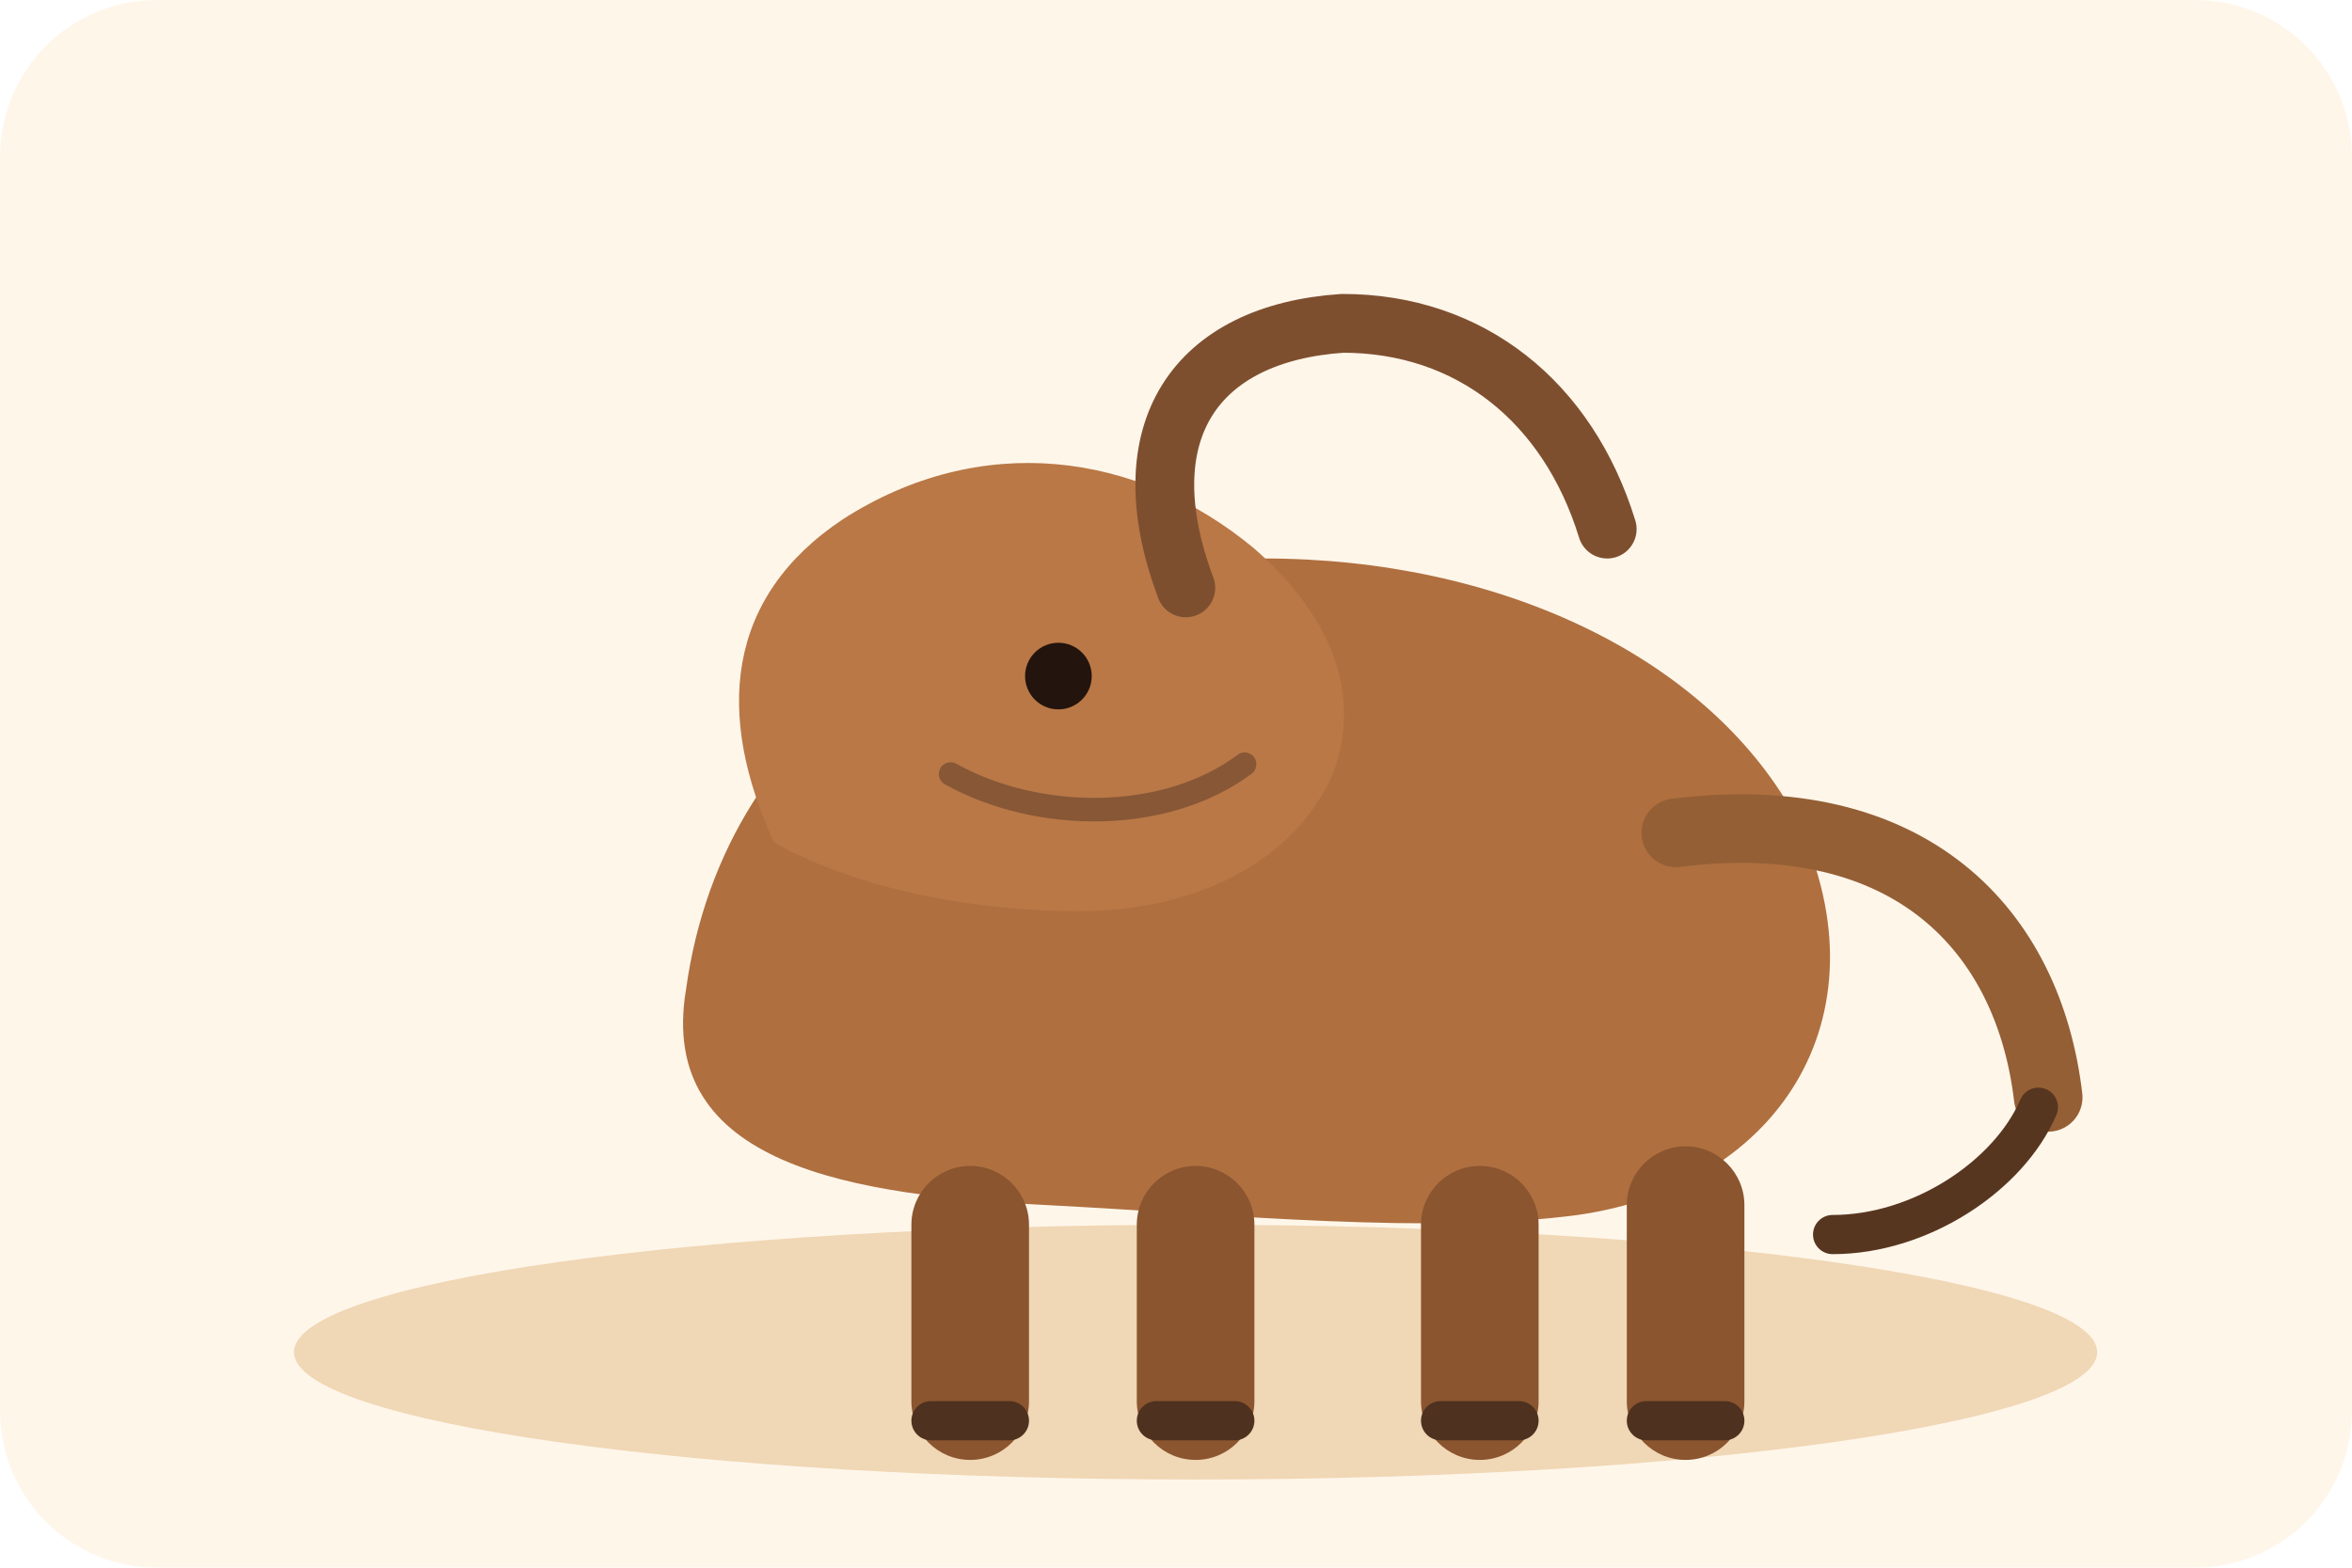
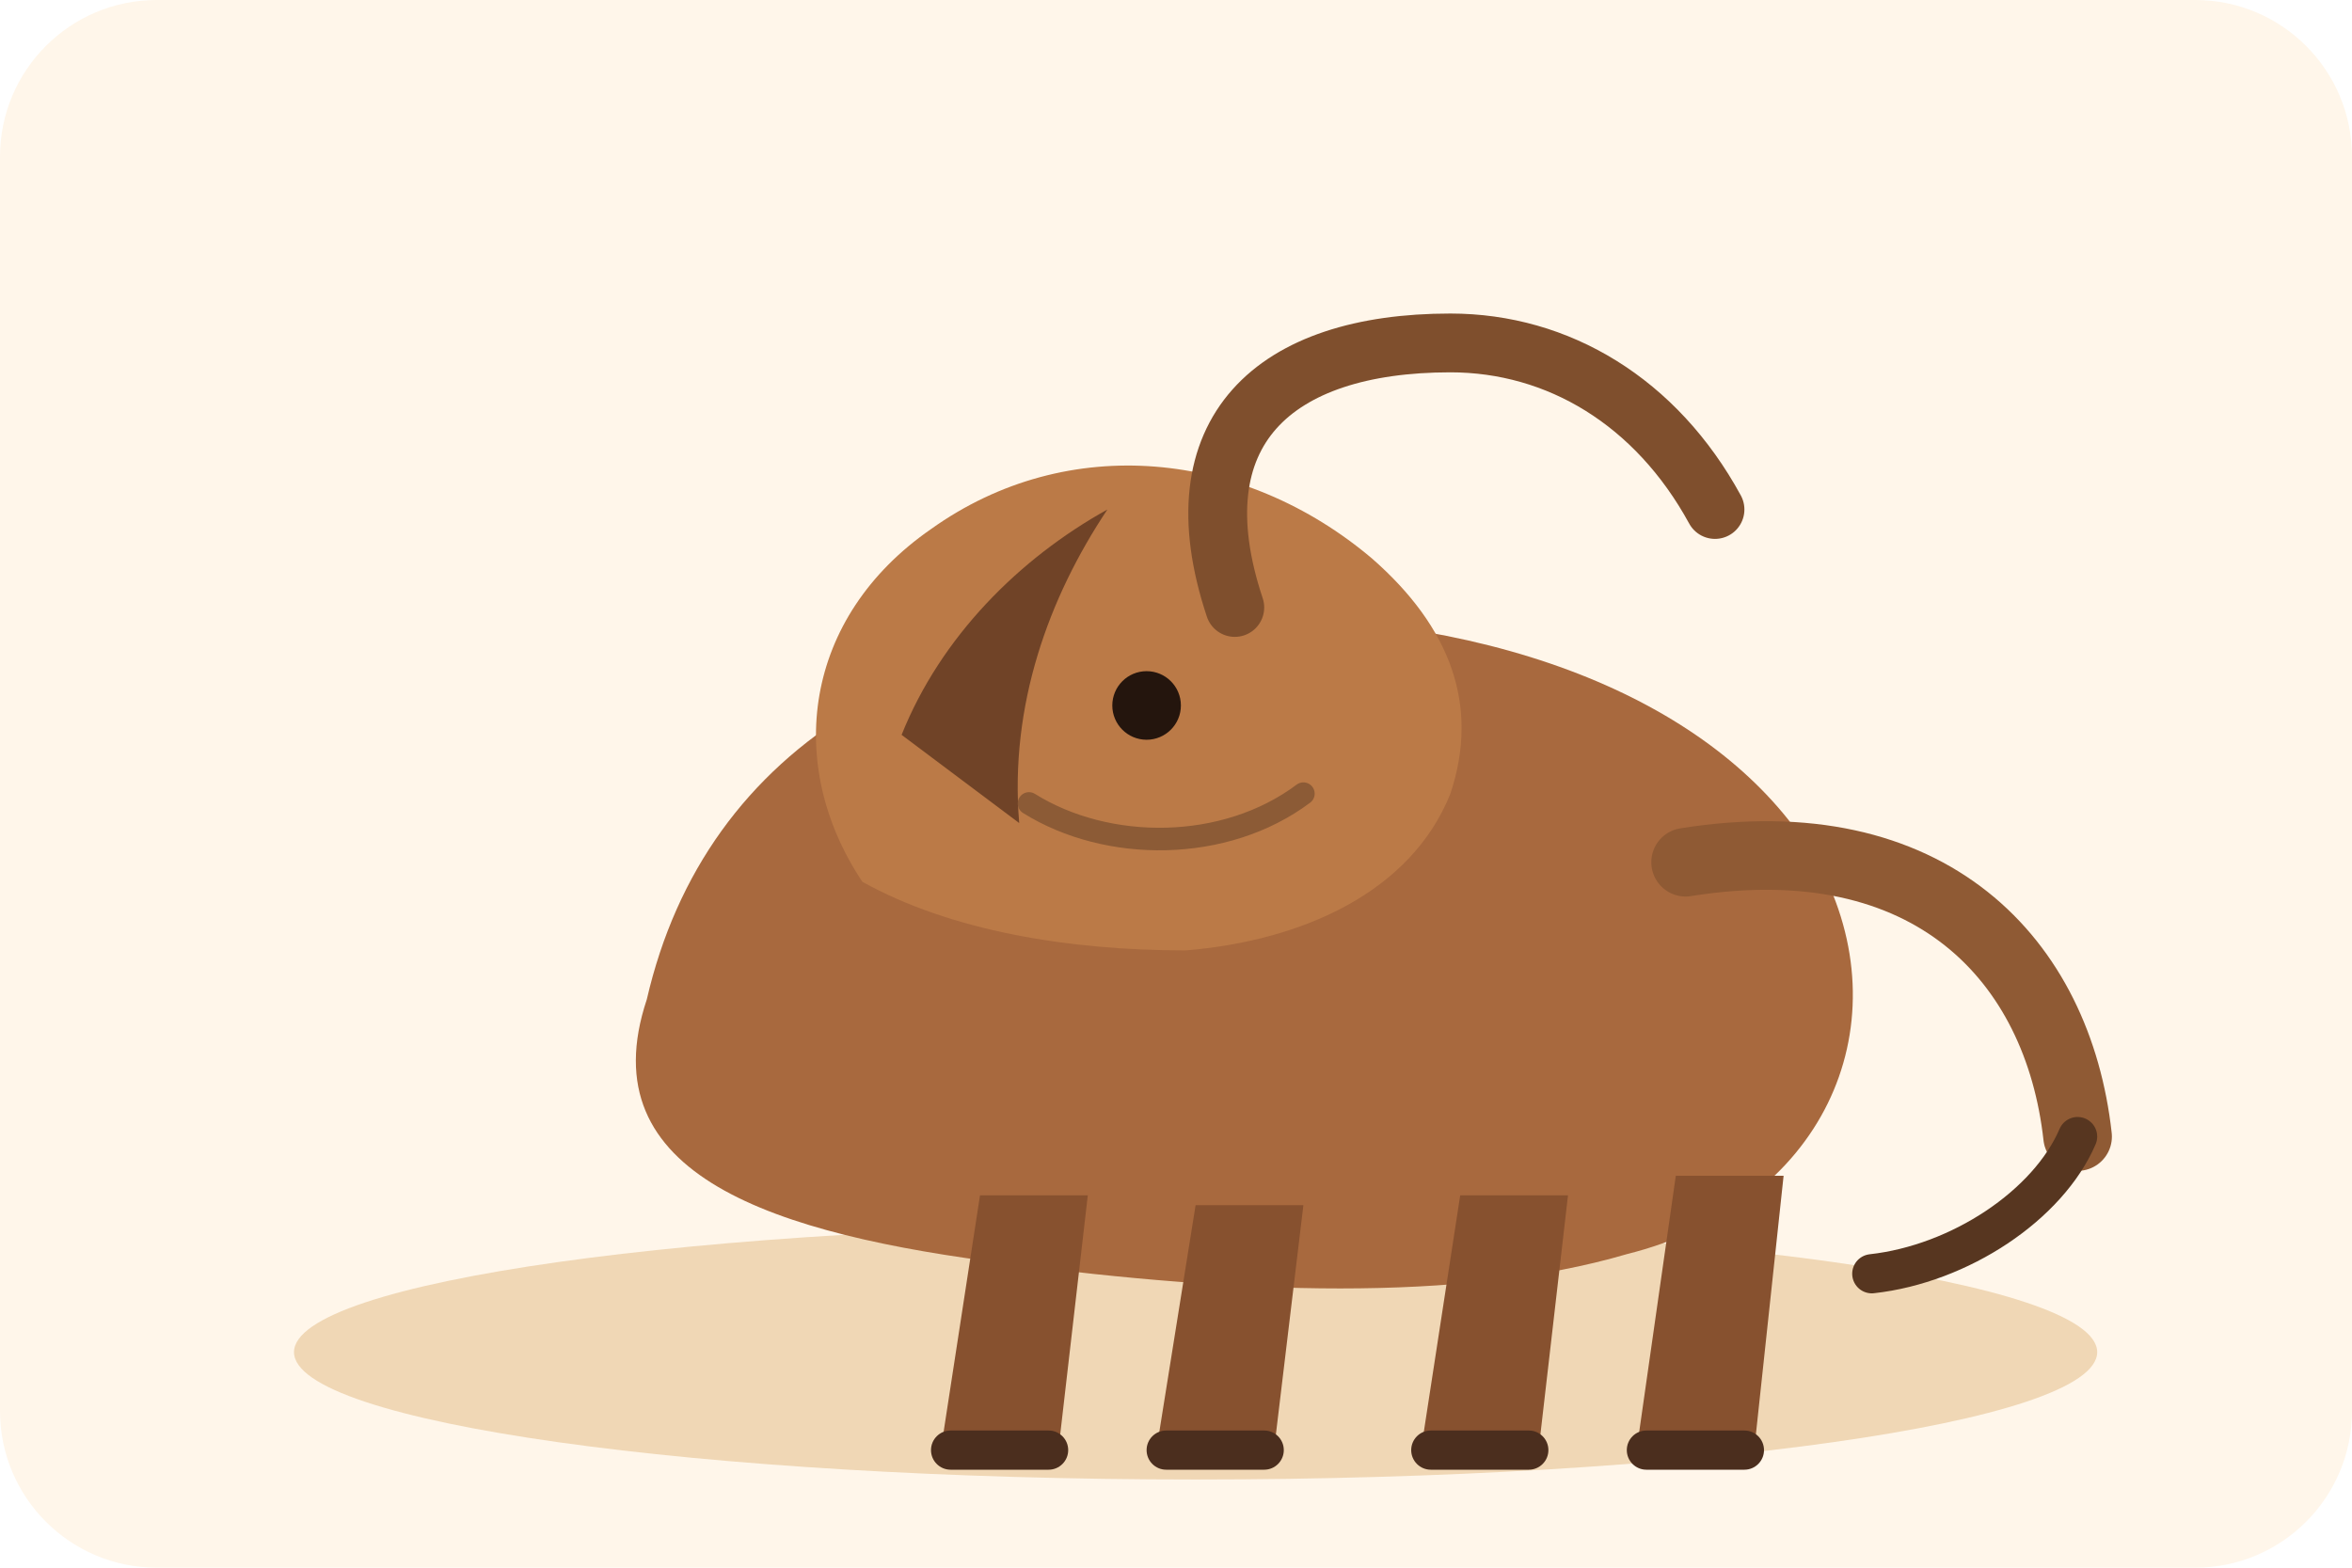
<svg xmlns="http://www.w3.org/2000/svg" viewBox="0 0 240 160">
  <rect width="240" height="160" rx="16" fill="#fff6ea" />
  <ellipse cx="122" cy="138" rx="92" ry="13" fill="#f0d7b5" />
-   <path d="M70 101 C74 72, 100 57, 129 57 C153 57, 174 67, 183 83 C193 103, 182 121, 161 124 C146 126, 126 124, 107 123 C87 122, 67 119, 70 101 Z" fill="#af6f3f" />
-   <path d="M79 86 C73 73, 74 61, 86 53 C100 44, 116 46, 128 56 C136 63, 139 71, 136 79 C132 88, 122 93, 110 93 C100 93, 88 91, 79 86 Z" fill="#b97846" />
-   <path d="M121 60 C115 44, 122 34, 137 33 C150 33, 160 41, 164 54" fill="none" stroke="#7e4f2f" stroke-width="6" stroke-linecap="round" />
-   <circle cx="108" cy="69" r="3.4" fill="#23140d" />
-   <path d="M97 79 C106 84, 119 84, 127 78" fill="none" stroke="#875736" stroke-width="2.4" stroke-linecap="round" />
-   <path d="M171 85 C195 82, 207 95, 209 112" fill="none" stroke="#945f35" stroke-width="7" stroke-linecap="round" />
-   <path d="M208 113 C205 120, 196 126, 187 126" fill="none" stroke="#573620" stroke-width="4" stroke-linecap="round" />
-   <rect x="93" y="119" width="12" height="30" rx="6" fill="#8a552f" />
-   <rect x="116" y="119" width="12" height="30" rx="6" fill="#8a552f" />
-   <rect x="145" y="119" width="12" height="30" rx="6" fill="#8a552f" />
-   <rect x="166" y="117" width="12" height="32" rx="6" fill="#8a552f" />
-   <rect x="93" y="143" width="12" height="4" rx="2" fill="#4e311f" />
-   <rect x="116" y="143" width="12" height="4" rx="2" fill="#4e311f" />
-   <rect x="145" y="143" width="12" height="4" rx="2" fill="#4e311f" />
-   <rect x="166" y="143" width="12" height="4" rx="2" fill="#4e311f" />
+   <path d="M66 102 C72 76, 95 62, 131 63 C158 64, 178 74, 186 89 C194 105, 186 123, 166 128 C149 133, 126 132, 103 129 C79 126, 60 120, 66 102 Z" fill="#a8693e" />
+   <path d="M88 90 C80 78, 82 63, 95 54 C109 44, 127 46, 140 57 C148 64, 151 72, 148 81 C144 91, 133 96, 121 97 C109 97, 97 95, 88 90 Z" fill="#bb7a47" />
+   <path d="M126 62 C120 44, 130 35, 148 35 C159 35, 169 41, 175 52" fill="none" stroke="#7f4f2d" stroke-width="6" stroke-linecap="round" />
+   <path d="M92 75 C96 65, 104 57, 113 52 C107 61, 103 72, 104 84 Z" fill="#704327" />
+   <circle cx="117" cy="72" r="3.5" fill="#24150d" />
+   <path d="M105 82 C113 87, 125 87, 133 81" fill="none" stroke="#8c5b36" stroke-width="2.3" stroke-linecap="round" />
+   <path d="M172 88 C197 84, 210 98, 212 116" fill="none" stroke="#8f5a34" stroke-width="7" stroke-linecap="round" />
+   <path d="M212 116 C209 123, 200 129, 191 130" fill="none" stroke="#573620" stroke-width="4" stroke-linecap="round" />
+   <path d="M100 122 L111 122 L108 148 L96 148 Z" fill="#87512f" />
+   <path d="M122 123 L133 123 L130 148 L118 148 Z" fill="#87512f" />
+   <path d="M149 122 L160 122 L157 148 L145 148 Z" fill="#87512f" />
+   <path d="M171 120 L182 120 L179 148 L167 148 Z" fill="#87512f" />
+   <rect x="95" y="146" width="14" height="4" rx="2" fill="#4b2e1e" />
+   <rect x="117" y="146" width="14" height="4" rx="2" fill="#4b2e1e" />
+   <rect x="144" y="146" width="14" height="4" rx="2" fill="#4b2e1e" />
+   <rect x="166" y="146" width="14" height="4" rx="2" fill="#4b2e1e" />
</svg>
